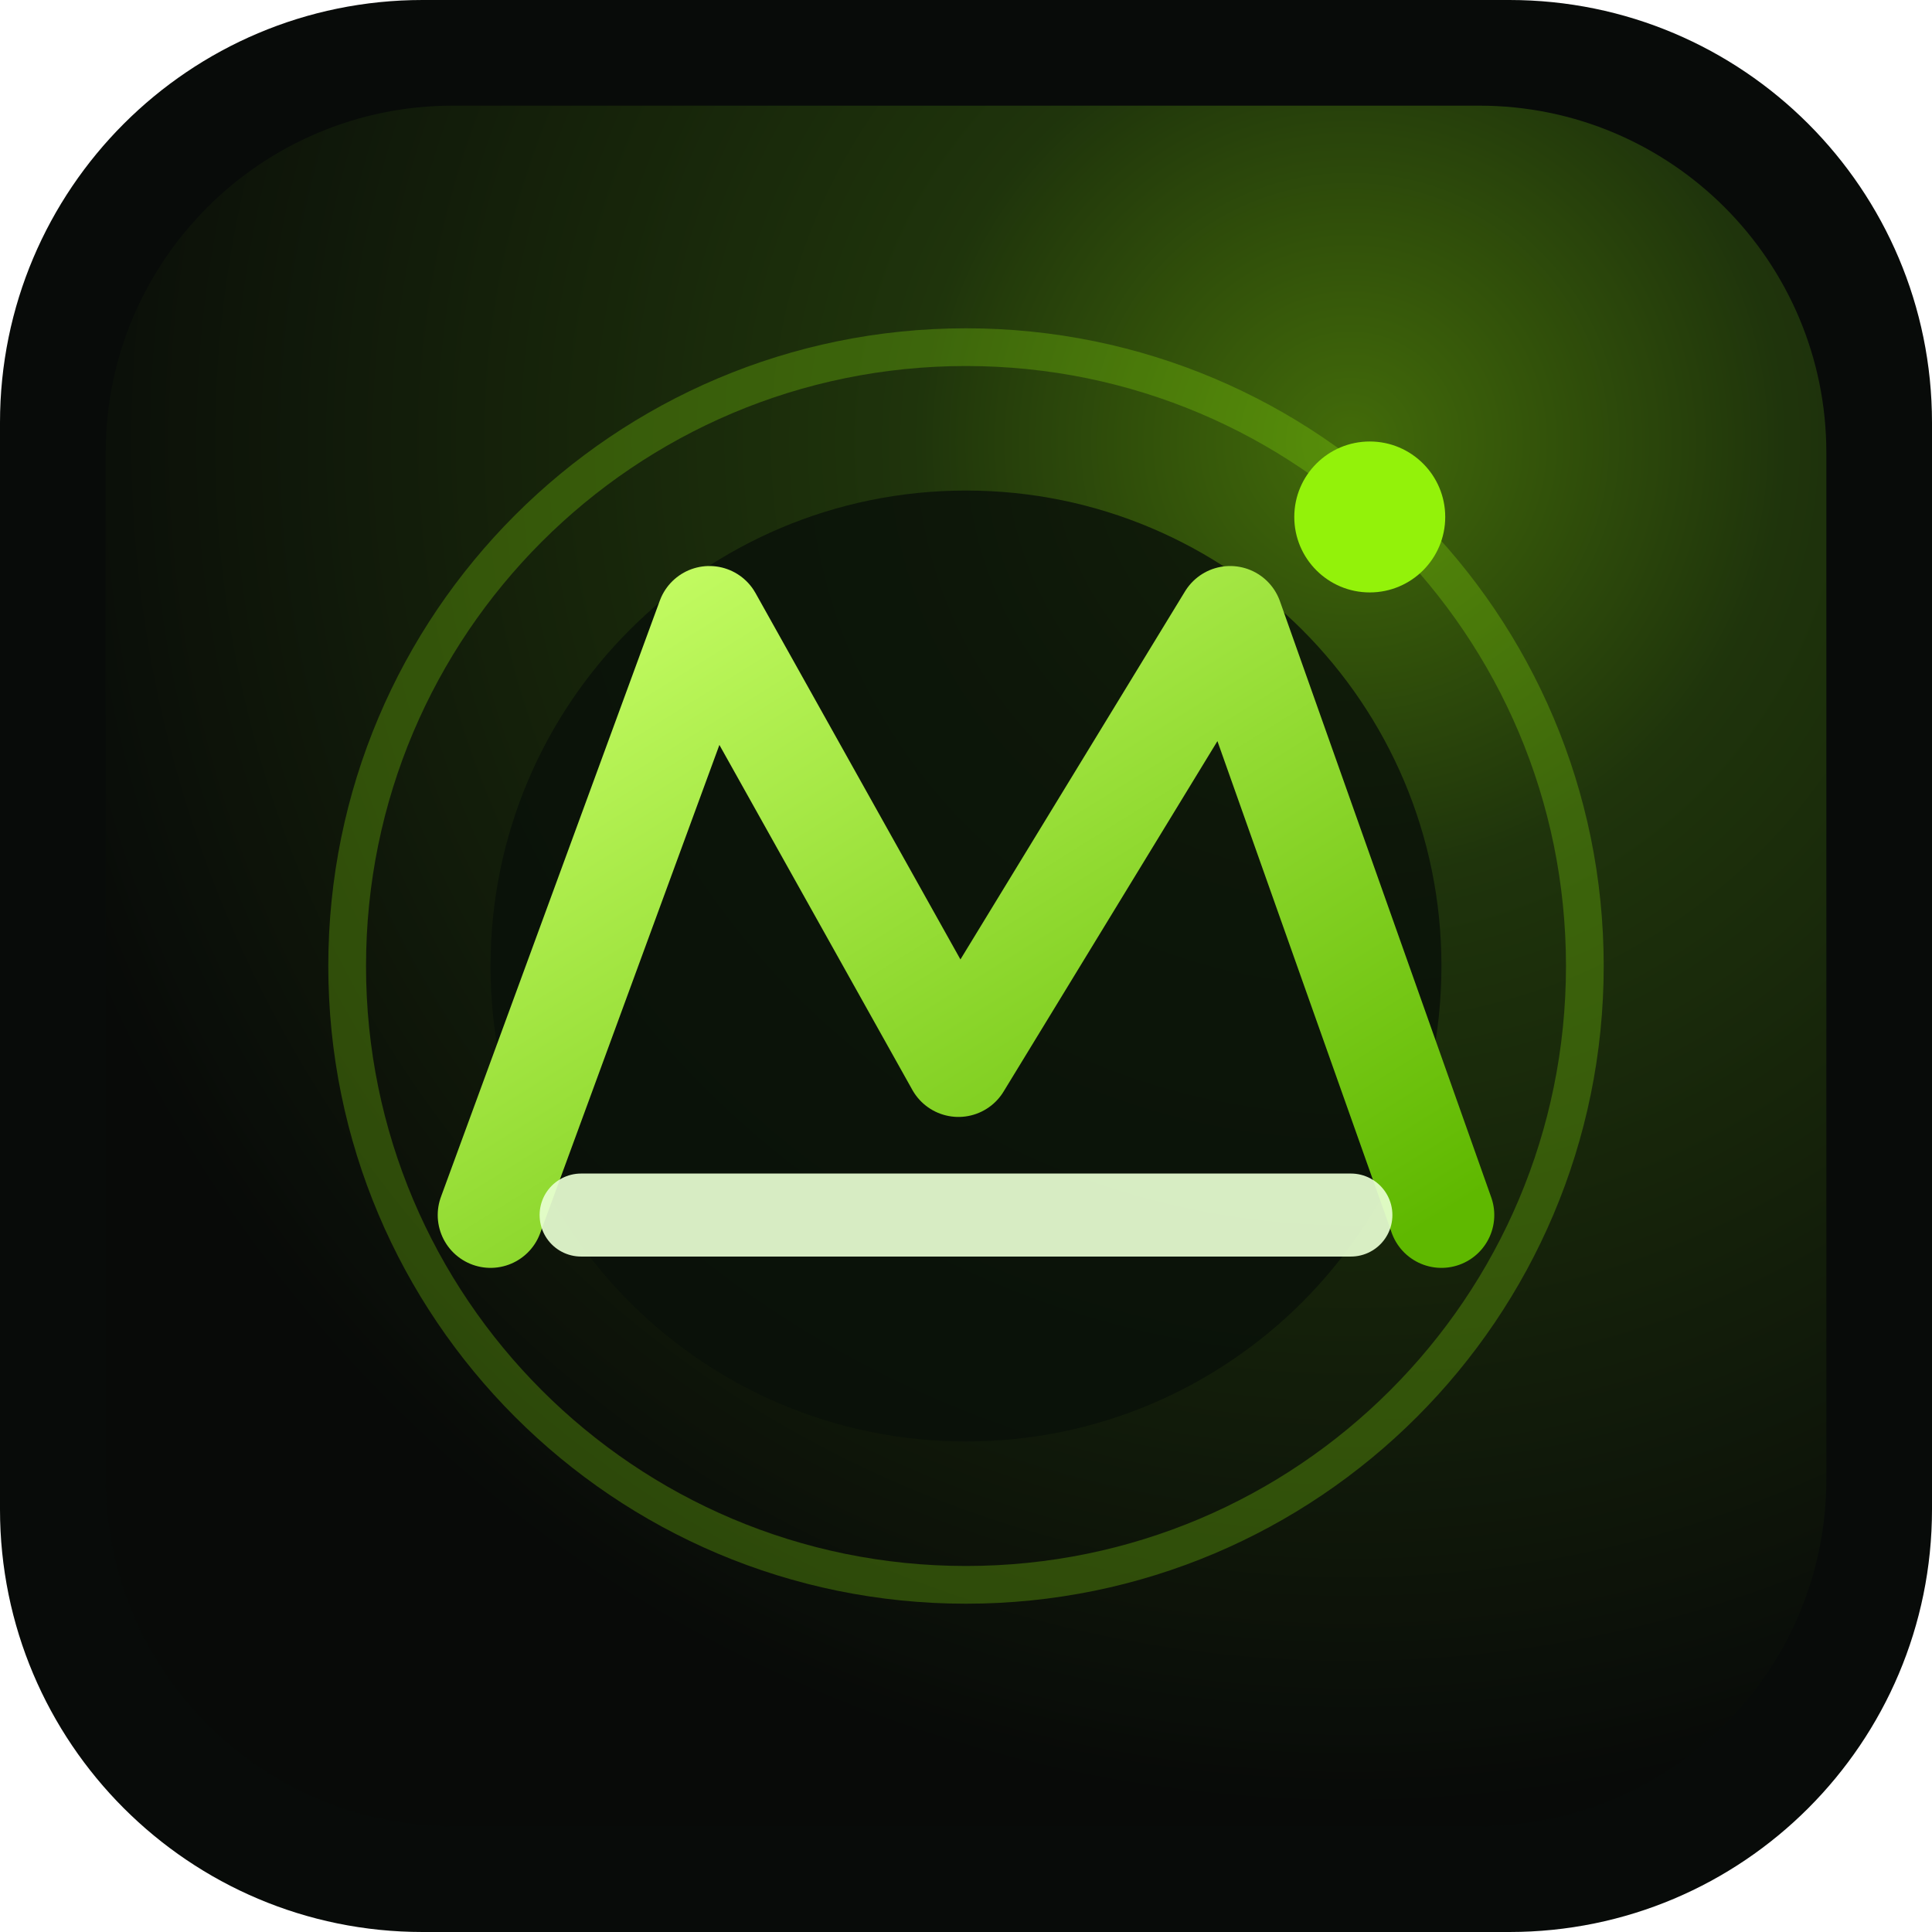
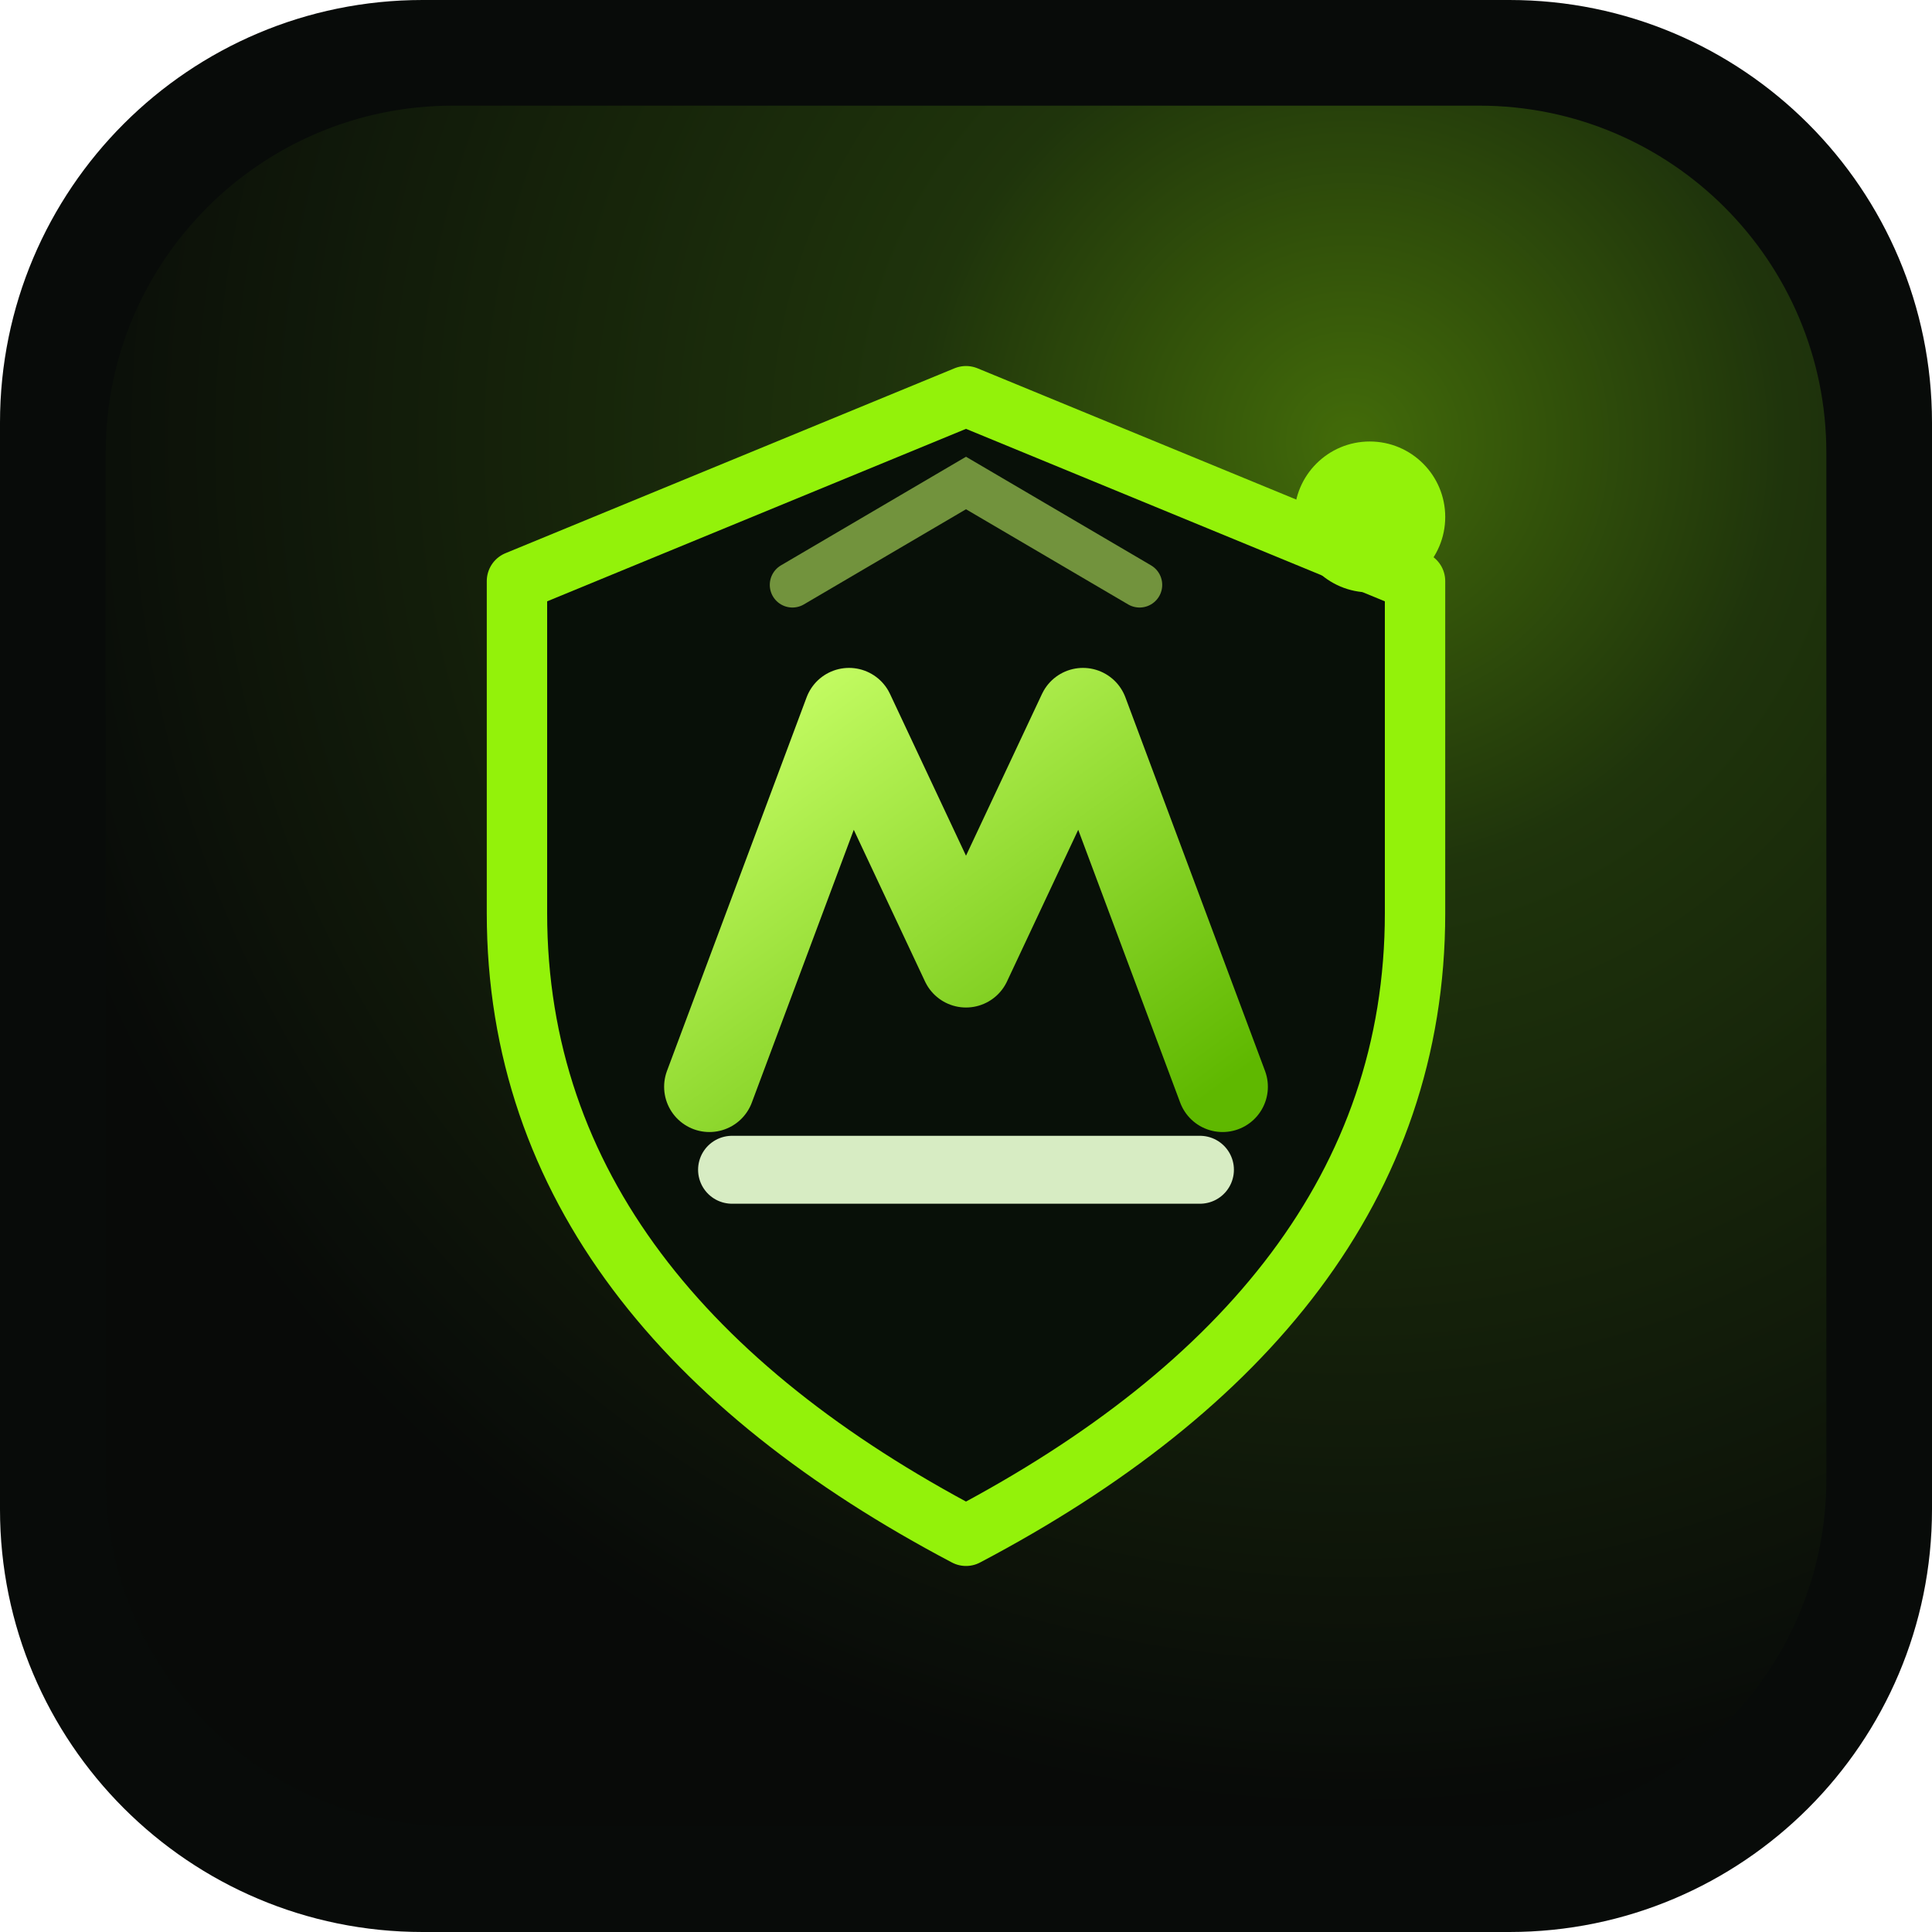
<svg xmlns="http://www.w3.org/2000/svg" width="512" height="512" viewBox="0 0 512 512">
  <defs>
    <radialGradient id="glow" cx="72%" cy="20%" r="78%">
      <stop offset="0" stop-color="#93F20A" />
      <stop offset=".32" stop-color="#3E6E10" />
      <stop offset="1" stop-color="#070A08" />
    </radialGradient>
    <linearGradient id="mark" x1="0" y1="0" x2="1" y2="1">
      <stop offset="0" stop-color="#C8FF67" />
      <stop offset="1" stop-color="#5FB800" />
    </linearGradient>
  </defs>
  <rect width="512" height="512" rx="112" fill="#080B09" />
  <rect x="28" y="28" width="456" height="456" rx="92" fill="url(#glow)" opacity=".42" />
-   <circle cx="256" cy="256" r="164" fill="none" stroke="#93F20A" stroke-width="10" opacity=".26" />
-   <circle cx="256" cy="256" r="126" fill="#081008" opacity=".82" />
-   <path d="M130 322 188 164 254 282 326 164 382 322" fill="none" stroke="url(#mark)" stroke-width="28" stroke-linecap="round" stroke-linejoin="round" />
-   <path d="M154 322h204" stroke="#E8FFD3" stroke-width="22" stroke-linecap="round" opacity=".92" />
+   <path d="M256 105 137 154v88c0 72 45 126 119 165 74-39 119-93 119-165v-88L256 105Z" fill="#081008" stroke="#93F20A" stroke-width="16" stroke-linejoin="round" />
+   <path d="M188 288 225 189l31 66 31-66 37 99" fill="none" stroke="url(#mark)" stroke-width="24" stroke-linecap="round" stroke-linejoin="round" />
+   <path d="M194 310h124" stroke="#E8FFD3" stroke-width="18" stroke-linecap="round" opacity=".92" />
+   <path d="M210 155 256 128l46 27" fill="none" stroke="#C8FF67" stroke-width="12" stroke-linecap="round" opacity=".55" />
  <circle cx="363" cy="137" r="20" fill="#93F20A" />
</svg>
